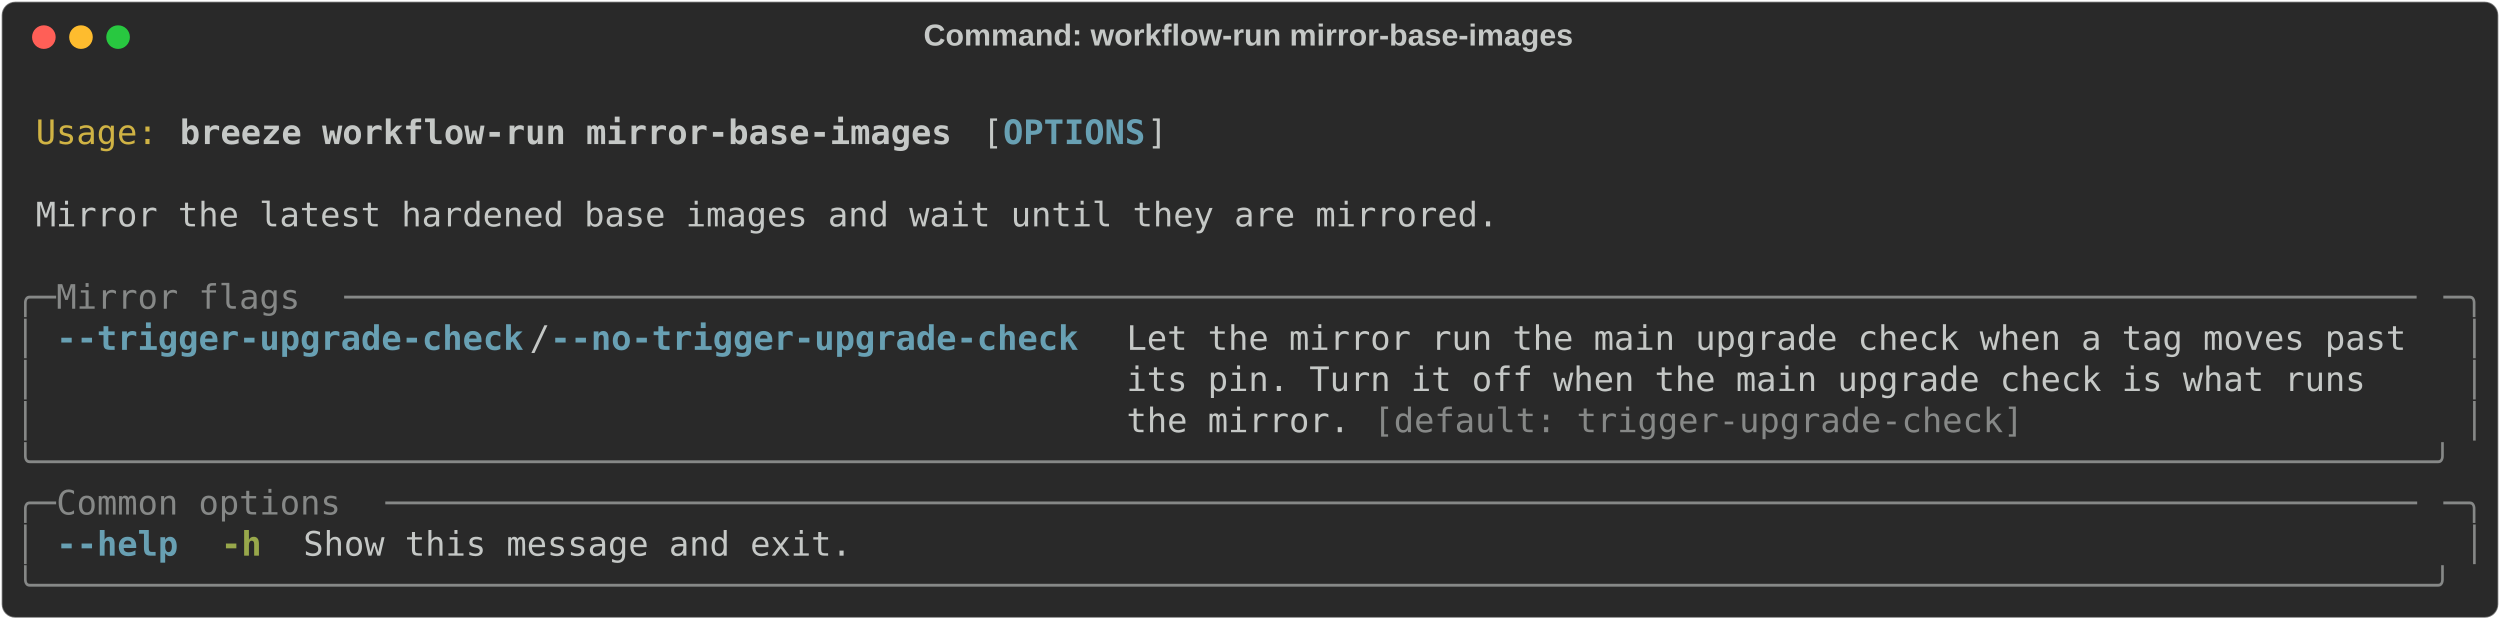
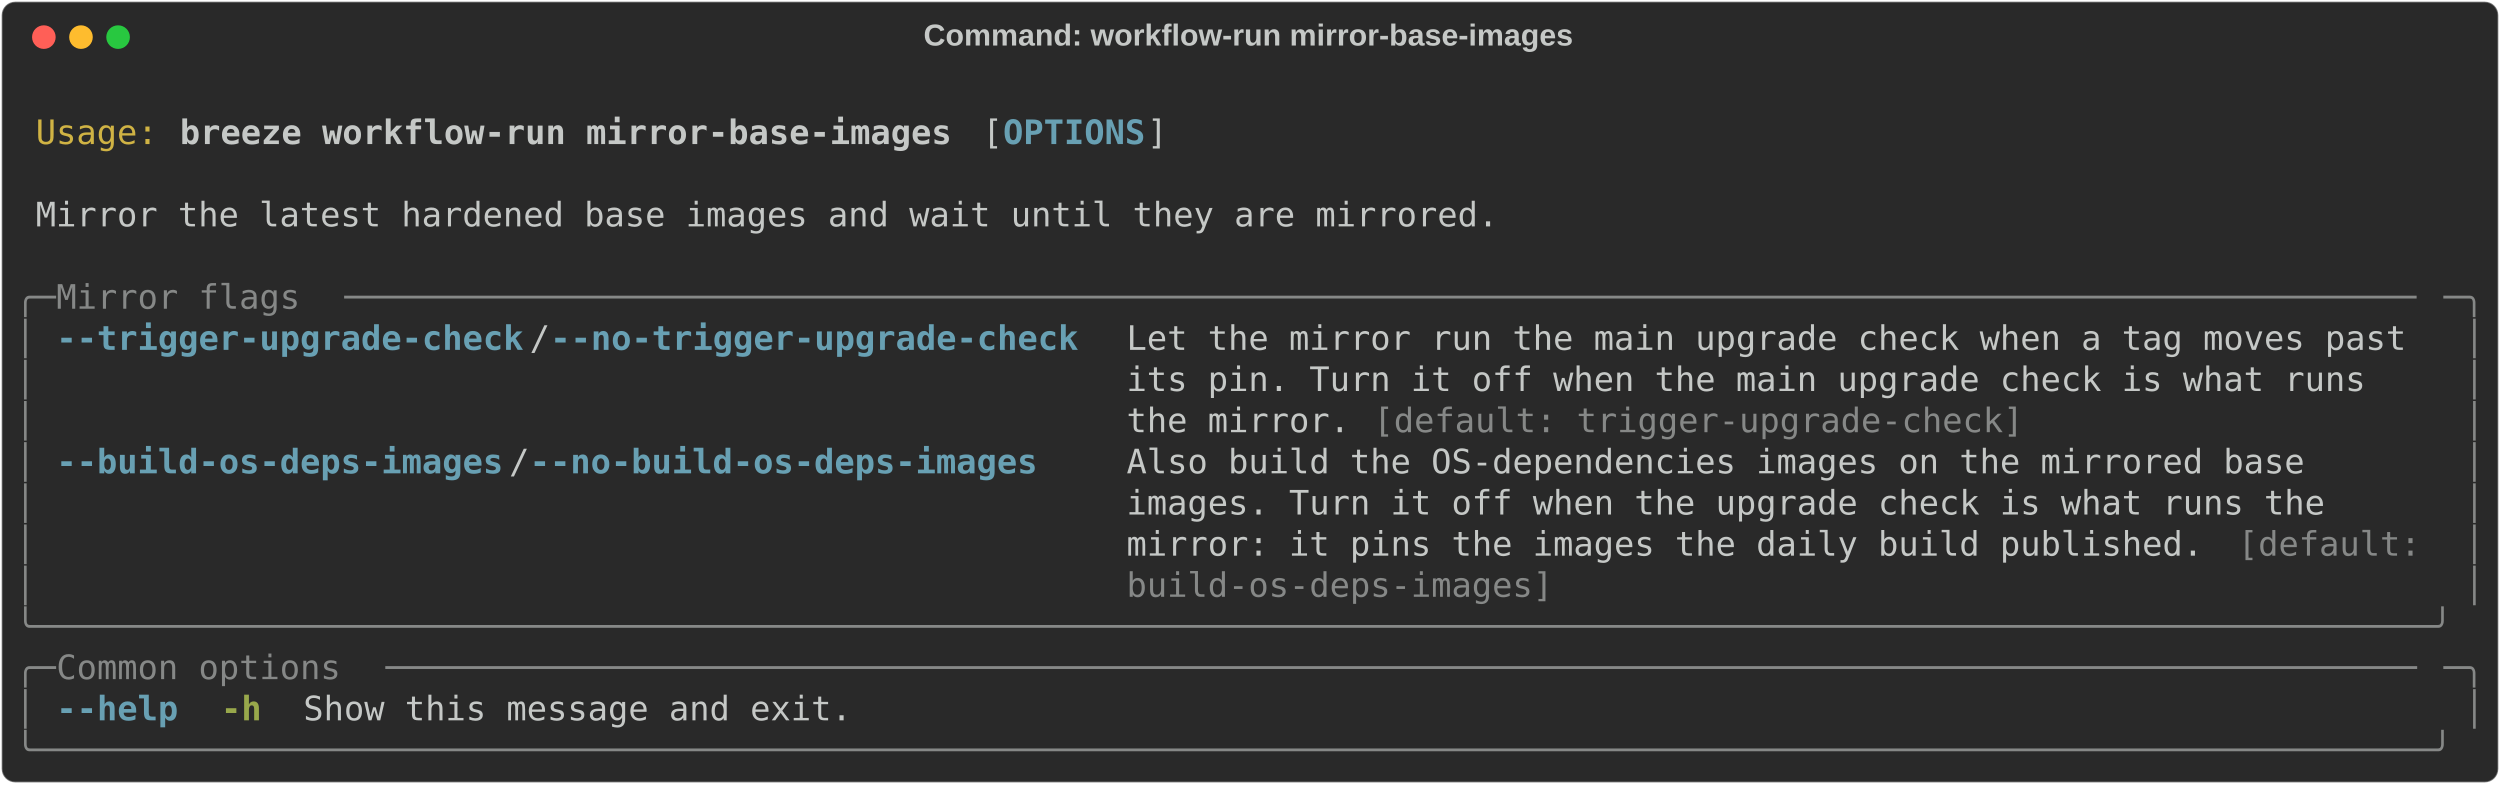
- <svg xmlns="http://www.w3.org/2000/svg" class="rich-terminal" viewBox="0 0 1482 367.2">
+ <svg xmlns="http://www.w3.org/2000/svg" class="rich-terminal" viewBox="0 0 1482 464.8">
  <style>

    @font-face {
        font-family: "Fira Code";
        src: local("FiraCode-Regular"),
                url("https://cdnjs.cloudflare.com/ajax/libs/firacode/6.2.0/woff2/FiraCode-Regular.woff2") format("woff2"),
                url("https://cdnjs.cloudflare.com/ajax/libs/firacode/6.2.0/woff/FiraCode-Regular.woff") format("woff");
        font-style: normal;
        font-weight: 400;
    }
    @font-face {
        font-family: "Fira Code";
        src: local("FiraCode-Bold"),
                url("https://cdnjs.cloudflare.com/ajax/libs/firacode/6.2.0/woff2/FiraCode-Bold.woff2") format("woff2"),
                url("https://cdnjs.cloudflare.com/ajax/libs/firacode/6.2.0/woff/FiraCode-Bold.woff") format("woff");
        font-style: bold;
        font-weight: 700;
    }

    .breeze-workflow-run-mirror-base-images-matrix {
        font-family: Fira Code, monospace;
        font-size: 20px;
        line-height: 24.4px;
        font-variant-east-asian: full-width;
    }

    .breeze-workflow-run-mirror-base-images-title {
        font-size: 18px;
        font-weight: bold;
        font-family: arial;
    }

    .breeze-workflow-run-mirror-base-images-r1 { fill: #c5c8c6 }
.breeze-workflow-run-mirror-base-images-r2 { fill: #d0b344 }
.breeze-workflow-run-mirror-base-images-r3 { fill: #c5c8c6;font-weight: bold }
.breeze-workflow-run-mirror-base-images-r4 { fill: #68a0b3;font-weight: bold }
.breeze-workflow-run-mirror-base-images-r5 { fill: #868887 }
.breeze-workflow-run-mirror-base-images-r6 { fill: #98a84b;font-weight: bold }
    </style>
  <defs>
    <clipPath id="breeze-workflow-run-mirror-base-images-clip-terminal">
-       <rect x="0" y="0" width="1463.0" height="316.2" />
+       <rect x="0" y="0" width="1463.0" height="413.8" />
    </clipPath>
    <clipPath id="breeze-workflow-run-mirror-base-images-line-0">
      <rect x="0" y="1.5" width="1464" height="24.65" />
    </clipPath>
    <clipPath id="breeze-workflow-run-mirror-base-images-line-1">
      <rect x="0" y="25.9" width="1464" height="24.65" />
    </clipPath>
    <clipPath id="breeze-workflow-run-mirror-base-images-line-2">
      <rect x="0" y="50.3" width="1464" height="24.65" />
    </clipPath>
    <clipPath id="breeze-workflow-run-mirror-base-images-line-3">
      <rect x="0" y="74.7" width="1464" height="24.65" />
    </clipPath>
    <clipPath id="breeze-workflow-run-mirror-base-images-line-4">
      <rect x="0" y="99.1" width="1464" height="24.65" />
    </clipPath>
    <clipPath id="breeze-workflow-run-mirror-base-images-line-5">
      <rect x="0" y="123.5" width="1464" height="24.65" />
    </clipPath>
    <clipPath id="breeze-workflow-run-mirror-base-images-line-6">
      <rect x="0" y="147.9" width="1464" height="24.65" />
    </clipPath>
    <clipPath id="breeze-workflow-run-mirror-base-images-line-7">
      <rect x="0" y="172.3" width="1464" height="24.65" />
    </clipPath>
    <clipPath id="breeze-workflow-run-mirror-base-images-line-8">
      <rect x="0" y="196.7" width="1464" height="24.65" />
    </clipPath>
    <clipPath id="breeze-workflow-run-mirror-base-images-line-9">
      <rect x="0" y="221.1" width="1464" height="24.65" />
    </clipPath>
    <clipPath id="breeze-workflow-run-mirror-base-images-line-10">
      <rect x="0" y="245.5" width="1464" height="24.65" />
    </clipPath>
    <clipPath id="breeze-workflow-run-mirror-base-images-line-11">
      <rect x="0" y="269.9" width="1464" height="24.65" />
    </clipPath>
+     <clipPath id="breeze-workflow-run-mirror-base-images-line-12">
+       <rect x="0" y="294.3" width="1464" height="24.65" />
+     </clipPath>
+     <clipPath id="breeze-workflow-run-mirror-base-images-line-13">
+       <rect x="0" y="318.7" width="1464" height="24.65" />
+     </clipPath>
+     <clipPath id="breeze-workflow-run-mirror-base-images-line-14">
+       <rect x="0" y="343.1" width="1464" height="24.65" />
+     </clipPath>
+     <clipPath id="breeze-workflow-run-mirror-base-images-line-15">
+       <rect x="0" y="367.5" width="1464" height="24.65" />
+     </clipPath>
  </defs>
-   <rect fill="#292929" stroke="rgba(255,255,255,0.35)" stroke-width="1" x="1" y="1" width="1480" height="365.2" rx="8" />
+   <rect fill="#292929" stroke="rgba(255,255,255,0.35)" stroke-width="1" x="1" y="1" width="1480" height="462.8" rx="8" />
  <text class="breeze-workflow-run-mirror-base-images-title" fill="#c5c8c6" text-anchor="middle" x="740" y="27">Command: workflow-run mirror-base-images</text>
  <g transform="translate(26,22)">
    <circle cx="0" cy="0" r="7" fill="#ff5f57" />
    <circle cx="22" cy="0" r="7" fill="#febc2e" />
    <circle cx="44" cy="0" r="7" fill="#28c840" />
  </g>
  <g transform="translate(9, 41)" clip-path="url(#breeze-workflow-run-mirror-base-images-clip-terminal)">
    <g class="breeze-workflow-run-mirror-base-images-matrix">
      <text class="breeze-workflow-run-mirror-base-images-r1" x="1464" y="20" textLength="12.2" clip-path="url(#breeze-workflow-run-mirror-base-images-line-0)">
</text>
      <text class="breeze-workflow-run-mirror-base-images-r2" x="12.2" y="44.4" textLength="73.2" clip-path="url(#breeze-workflow-run-mirror-base-images-line-1)">Usage:</text>
      <text class="breeze-workflow-run-mirror-base-images-r3" x="97.6" y="44.4" textLength="463.6" clip-path="url(#breeze-workflow-run-mirror-base-images-line-1)">breeze workflow-run mirror-base-images</text>
      <text class="breeze-workflow-run-mirror-base-images-r1" x="573.4" y="44.4" textLength="12.2" clip-path="url(#breeze-workflow-run-mirror-base-images-line-1)">[</text>
      <text class="breeze-workflow-run-mirror-base-images-r4" x="585.6" y="44.4" textLength="85.4" clip-path="url(#breeze-workflow-run-mirror-base-images-line-1)">OPTIONS</text>
      <text class="breeze-workflow-run-mirror-base-images-r1" x="671" y="44.4" textLength="12.2" clip-path="url(#breeze-workflow-run-mirror-base-images-line-1)">]</text>
      <text class="breeze-workflow-run-mirror-base-images-r1" x="1464" y="44.4" textLength="12.2" clip-path="url(#breeze-workflow-run-mirror-base-images-line-1)">
</text>
      <text class="breeze-workflow-run-mirror-base-images-r1" x="1464" y="68.8" textLength="12.2" clip-path="url(#breeze-workflow-run-mirror-base-images-line-2)">
</text>
      <text class="breeze-workflow-run-mirror-base-images-r1" x="12.2" y="93.2" textLength="878.4" clip-path="url(#breeze-workflow-run-mirror-base-images-line-3)">Mirror the latest hardened base images and wait until they are mirrored.</text>
      <text class="breeze-workflow-run-mirror-base-images-r1" x="1464" y="93.2" textLength="12.2" clip-path="url(#breeze-workflow-run-mirror-base-images-line-3)">
</text>
      <text class="breeze-workflow-run-mirror-base-images-r1" x="1464" y="117.6" textLength="12.2" clip-path="url(#breeze-workflow-run-mirror-base-images-line-4)">
</text>
      <text class="breeze-workflow-run-mirror-base-images-r5" x="0" y="142" textLength="24.4" clip-path="url(#breeze-workflow-run-mirror-base-images-line-5)">╭─</text>
      <text class="breeze-workflow-run-mirror-base-images-r5" x="24.4" y="142" textLength="170.8" clip-path="url(#breeze-workflow-run-mirror-base-images-line-5)"> Mirror flags </text>
      <text class="breeze-workflow-run-mirror-base-images-r5" x="195.2" y="142" textLength="1244.4" clip-path="url(#breeze-workflow-run-mirror-base-images-line-5)">──────────────────────────────────────────────────────────────────────────────────────────────────────</text>
      <text class="breeze-workflow-run-mirror-base-images-r5" x="1439.6" y="142" textLength="24.4" clip-path="url(#breeze-workflow-run-mirror-base-images-line-5)">─╮</text>
      <text class="breeze-workflow-run-mirror-base-images-r1" x="1464" y="142" textLength="12.2" clip-path="url(#breeze-workflow-run-mirror-base-images-line-5)">
</text>
      <text class="breeze-workflow-run-mirror-base-images-r5" x="0" y="166.4" textLength="12.2" clip-path="url(#breeze-workflow-run-mirror-base-images-line-6)">│</text>
      <text class="breeze-workflow-run-mirror-base-images-r4" x="24.4" y="166.4" textLength="280.6" clip-path="url(#breeze-workflow-run-mirror-base-images-line-6)">--trigger-upgrade-check</text>
      <text class="breeze-workflow-run-mirror-base-images-r1" x="305" y="166.4" textLength="12.2" clip-path="url(#breeze-workflow-run-mirror-base-images-line-6)">/</text>
      <text class="breeze-workflow-run-mirror-base-images-r4" x="317.2" y="166.4" textLength="317.2" clip-path="url(#breeze-workflow-run-mirror-base-images-line-6)">--no-trigger-upgrade-check</text>
      <text class="breeze-workflow-run-mirror-base-images-r1" x="658.8" y="166.4" textLength="780.8" clip-path="url(#breeze-workflow-run-mirror-base-images-line-6)">Let the mirror run the main upgrade check when a tag moves past </text>
      <text class="breeze-workflow-run-mirror-base-images-r5" x="1451.8" y="166.4" textLength="12.2" clip-path="url(#breeze-workflow-run-mirror-base-images-line-6)">│</text>
      <text class="breeze-workflow-run-mirror-base-images-r1" x="1464" y="166.4" textLength="12.2" clip-path="url(#breeze-workflow-run-mirror-base-images-line-6)">
</text>
      <text class="breeze-workflow-run-mirror-base-images-r5" x="0" y="190.8" textLength="12.2" clip-path="url(#breeze-workflow-run-mirror-base-images-line-7)">│</text>
      <text class="breeze-workflow-run-mirror-base-images-r1" x="658.8" y="190.8" textLength="780.8" clip-path="url(#breeze-workflow-run-mirror-base-images-line-7)">its pin. Turn it off when the main upgrade check is what runs   </text>
      <text class="breeze-workflow-run-mirror-base-images-r5" x="1451.8" y="190.8" textLength="12.2" clip-path="url(#breeze-workflow-run-mirror-base-images-line-7)">│</text>
      <text class="breeze-workflow-run-mirror-base-images-r1" x="1464" y="190.8" textLength="12.2" clip-path="url(#breeze-workflow-run-mirror-base-images-line-7)">
</text>
      <text class="breeze-workflow-run-mirror-base-images-r5" x="0" y="215.2" textLength="12.2" clip-path="url(#breeze-workflow-run-mirror-base-images-line-8)">│</text>
      <text class="breeze-workflow-run-mirror-base-images-r1" x="658.8" y="215.2" textLength="146.4" clip-path="url(#breeze-workflow-run-mirror-base-images-line-8)">the mirror. </text>
      <text class="breeze-workflow-run-mirror-base-images-r5" x="805.2" y="215.2" textLength="390.4" clip-path="url(#breeze-workflow-run-mirror-base-images-line-8)">[default: trigger-upgrade-check]</text>
      <text class="breeze-workflow-run-mirror-base-images-r5" x="1451.8" y="215.2" textLength="12.2" clip-path="url(#breeze-workflow-run-mirror-base-images-line-8)">│</text>
      <text class="breeze-workflow-run-mirror-base-images-r1" x="1464" y="215.2" textLength="12.2" clip-path="url(#breeze-workflow-run-mirror-base-images-line-8)">
</text>
-       <text class="breeze-workflow-run-mirror-base-images-r5" x="0" y="239.6" textLength="1464" clip-path="url(#breeze-workflow-run-mirror-base-images-line-9)">╰──────────────────────────────────────────────────────────────────────────────────────────────────────────────────────╯</text>
+       <text class="breeze-workflow-run-mirror-base-images-r5" x="0" y="239.6" textLength="12.2" clip-path="url(#breeze-workflow-run-mirror-base-images-line-9)">│</text>
+       <text class="breeze-workflow-run-mirror-base-images-r4" x="24.4" y="239.6" textLength="268.4" clip-path="url(#breeze-workflow-run-mirror-base-images-line-9)">--build-os-deps-images</text>
+       <text class="breeze-workflow-run-mirror-base-images-r1" x="292.8" y="239.6" textLength="12.2" clip-path="url(#breeze-workflow-run-mirror-base-images-line-9)">/</text>
+       <text class="breeze-workflow-run-mirror-base-images-r4" x="305" y="239.6" textLength="305" clip-path="url(#breeze-workflow-run-mirror-base-images-line-9)">--no-build-os-deps-images</text>
+       <text class="breeze-workflow-run-mirror-base-images-r1" x="658.8" y="239.6" textLength="780.8" clip-path="url(#breeze-workflow-run-mirror-base-images-line-9)">Also build the OS-dependencies images on the mirrored base      </text>
+       <text class="breeze-workflow-run-mirror-base-images-r5" x="1451.8" y="239.6" textLength="12.2" clip-path="url(#breeze-workflow-run-mirror-base-images-line-9)">│</text>
      <text class="breeze-workflow-run-mirror-base-images-r1" x="1464" y="239.6" textLength="12.2" clip-path="url(#breeze-workflow-run-mirror-base-images-line-9)">
</text>
-       <text class="breeze-workflow-run-mirror-base-images-r5" x="0" y="264" textLength="24.4" clip-path="url(#breeze-workflow-run-mirror-base-images-line-10)">╭─</text>
-       <text class="breeze-workflow-run-mirror-base-images-r5" x="24.4" y="264" textLength="195.2" clip-path="url(#breeze-workflow-run-mirror-base-images-line-10)"> Common options </text>
-       <text class="breeze-workflow-run-mirror-base-images-r5" x="219.6" y="264" textLength="1220" clip-path="url(#breeze-workflow-run-mirror-base-images-line-10)">────────────────────────────────────────────────────────────────────────────────────────────────────</text>
-       <text class="breeze-workflow-run-mirror-base-images-r5" x="1439.6" y="264" textLength="24.4" clip-path="url(#breeze-workflow-run-mirror-base-images-line-10)">─╮</text>
+       <text class="breeze-workflow-run-mirror-base-images-r5" x="0" y="264" textLength="12.2" clip-path="url(#breeze-workflow-run-mirror-base-images-line-10)">│</text>
+       <text class="breeze-workflow-run-mirror-base-images-r1" x="658.8" y="264" textLength="780.8" clip-path="url(#breeze-workflow-run-mirror-base-images-line-10)">images. Turn it off when the upgrade check is what runs the     </text>
+       <text class="breeze-workflow-run-mirror-base-images-r5" x="1451.8" y="264" textLength="12.2" clip-path="url(#breeze-workflow-run-mirror-base-images-line-10)">│</text>
      <text class="breeze-workflow-run-mirror-base-images-r1" x="1464" y="264" textLength="12.2" clip-path="url(#breeze-workflow-run-mirror-base-images-line-10)">
</text>
      <text class="breeze-workflow-run-mirror-base-images-r5" x="0" y="288.4" textLength="12.2" clip-path="url(#breeze-workflow-run-mirror-base-images-line-11)">│</text>
-       <text class="breeze-workflow-run-mirror-base-images-r4" x="24.4" y="288.4" textLength="73.2" clip-path="url(#breeze-workflow-run-mirror-base-images-line-11)">--help</text>
-       <text class="breeze-workflow-run-mirror-base-images-r6" x="122" y="288.4" textLength="24.4" clip-path="url(#breeze-workflow-run-mirror-base-images-line-11)">-h</text>
-       <text class="breeze-workflow-run-mirror-base-images-r1" x="170.8" y="288.4" textLength="329.4" clip-path="url(#breeze-workflow-run-mirror-base-images-line-11)">Show this message and exit.</text>
+       <text class="breeze-workflow-run-mirror-base-images-r1" x="658.8" y="288.4" textLength="658.8" clip-path="url(#breeze-workflow-run-mirror-base-images-line-11)">mirror: it pins the images the daily build published. </text>
+       <text class="breeze-workflow-run-mirror-base-images-r5" x="1317.6" y="288.4" textLength="122" clip-path="url(#breeze-workflow-run-mirror-base-images-line-11)">[default: </text>
      <text class="breeze-workflow-run-mirror-base-images-r5" x="1451.8" y="288.4" textLength="12.2" clip-path="url(#breeze-workflow-run-mirror-base-images-line-11)">│</text>
      <text class="breeze-workflow-run-mirror-base-images-r1" x="1464" y="288.4" textLength="12.2" clip-path="url(#breeze-workflow-run-mirror-base-images-line-11)">
</text>
-       <text class="breeze-workflow-run-mirror-base-images-r5" x="0" y="312.8" textLength="1464" clip-path="url(#breeze-workflow-run-mirror-base-images-line-12)">╰──────────────────────────────────────────────────────────────────────────────────────────────────────────────────────╯</text>
+       <text class="breeze-workflow-run-mirror-base-images-r5" x="0" y="312.8" textLength="12.2" clip-path="url(#breeze-workflow-run-mirror-base-images-line-12)">│</text>
+       <text class="breeze-workflow-run-mirror-base-images-r5" x="658.8" y="312.8" textLength="256.2" clip-path="url(#breeze-workflow-run-mirror-base-images-line-12)">build-os-deps-images]</text>
+       <text class="breeze-workflow-run-mirror-base-images-r5" x="1451.8" y="312.8" textLength="12.2" clip-path="url(#breeze-workflow-run-mirror-base-images-line-12)">│</text>
      <text class="breeze-workflow-run-mirror-base-images-r1" x="1464" y="312.8" textLength="12.2" clip-path="url(#breeze-workflow-run-mirror-base-images-line-12)">
+ </text>
+       <text class="breeze-workflow-run-mirror-base-images-r5" x="0" y="337.2" textLength="1464" clip-path="url(#breeze-workflow-run-mirror-base-images-line-13)">╰──────────────────────────────────────────────────────────────────────────────────────────────────────────────────────╯</text>
+       <text class="breeze-workflow-run-mirror-base-images-r1" x="1464" y="337.2" textLength="12.2" clip-path="url(#breeze-workflow-run-mirror-base-images-line-13)">
+ </text>
+       <text class="breeze-workflow-run-mirror-base-images-r5" x="0" y="361.6" textLength="24.4" clip-path="url(#breeze-workflow-run-mirror-base-images-line-14)">╭─</text>
+       <text class="breeze-workflow-run-mirror-base-images-r5" x="24.4" y="361.6" textLength="195.2" clip-path="url(#breeze-workflow-run-mirror-base-images-line-14)"> Common options </text>
+       <text class="breeze-workflow-run-mirror-base-images-r5" x="219.6" y="361.6" textLength="1220" clip-path="url(#breeze-workflow-run-mirror-base-images-line-14)">────────────────────────────────────────────────────────────────────────────────────────────────────</text>
+       <text class="breeze-workflow-run-mirror-base-images-r5" x="1439.6" y="361.6" textLength="24.4" clip-path="url(#breeze-workflow-run-mirror-base-images-line-14)">─╮</text>
+       <text class="breeze-workflow-run-mirror-base-images-r1" x="1464" y="361.6" textLength="12.2" clip-path="url(#breeze-workflow-run-mirror-base-images-line-14)">
+ </text>
+       <text class="breeze-workflow-run-mirror-base-images-r5" x="0" y="386" textLength="12.2" clip-path="url(#breeze-workflow-run-mirror-base-images-line-15)">│</text>
+       <text class="breeze-workflow-run-mirror-base-images-r4" x="24.4" y="386" textLength="73.2" clip-path="url(#breeze-workflow-run-mirror-base-images-line-15)">--help</text>
+       <text class="breeze-workflow-run-mirror-base-images-r6" x="122" y="386" textLength="24.4" clip-path="url(#breeze-workflow-run-mirror-base-images-line-15)">-h</text>
+       <text class="breeze-workflow-run-mirror-base-images-r1" x="170.8" y="386" textLength="329.4" clip-path="url(#breeze-workflow-run-mirror-base-images-line-15)">Show this message and exit.</text>
+       <text class="breeze-workflow-run-mirror-base-images-r5" x="1451.8" y="386" textLength="12.2" clip-path="url(#breeze-workflow-run-mirror-base-images-line-15)">│</text>
+       <text class="breeze-workflow-run-mirror-base-images-r1" x="1464" y="386" textLength="12.2" clip-path="url(#breeze-workflow-run-mirror-base-images-line-15)">
+ </text>
+       <text class="breeze-workflow-run-mirror-base-images-r5" x="0" y="410.4" textLength="1464" clip-path="url(#breeze-workflow-run-mirror-base-images-line-16)">╰──────────────────────────────────────────────────────────────────────────────────────────────────────────────────────╯</text>
+       <text class="breeze-workflow-run-mirror-base-images-r1" x="1464" y="410.4" textLength="12.2" clip-path="url(#breeze-workflow-run-mirror-base-images-line-16)">
</text>
    </g>
  </g>
</svg>
